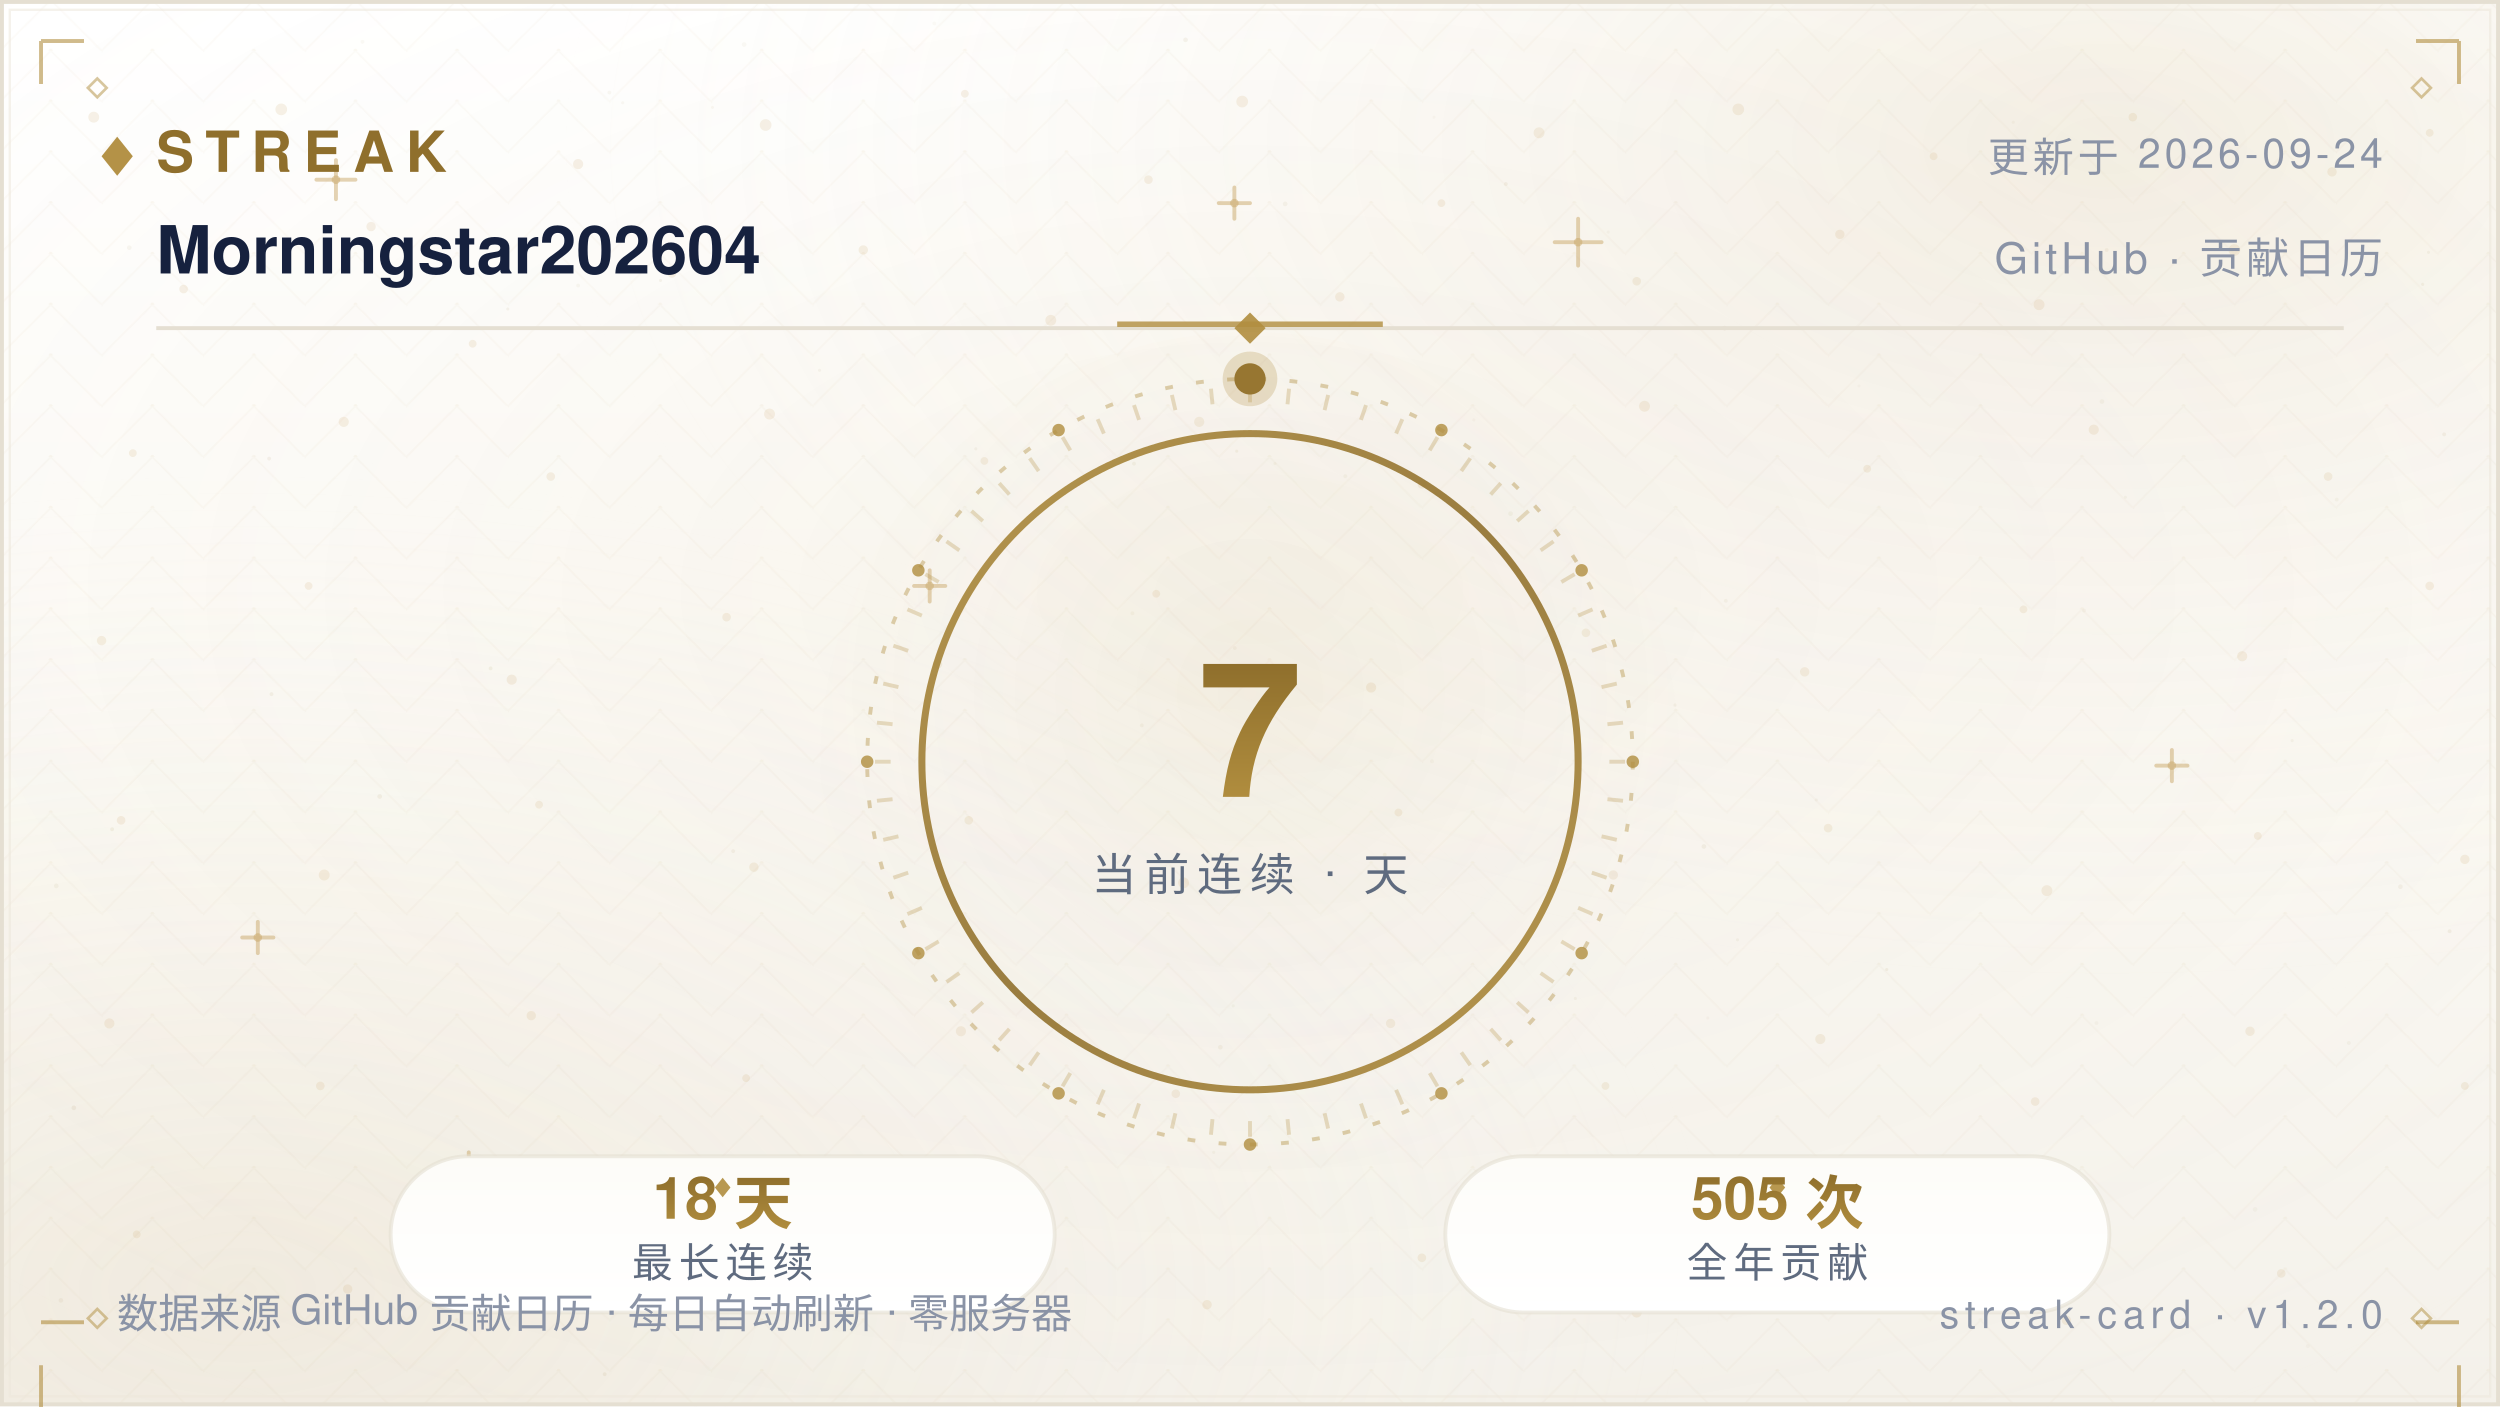
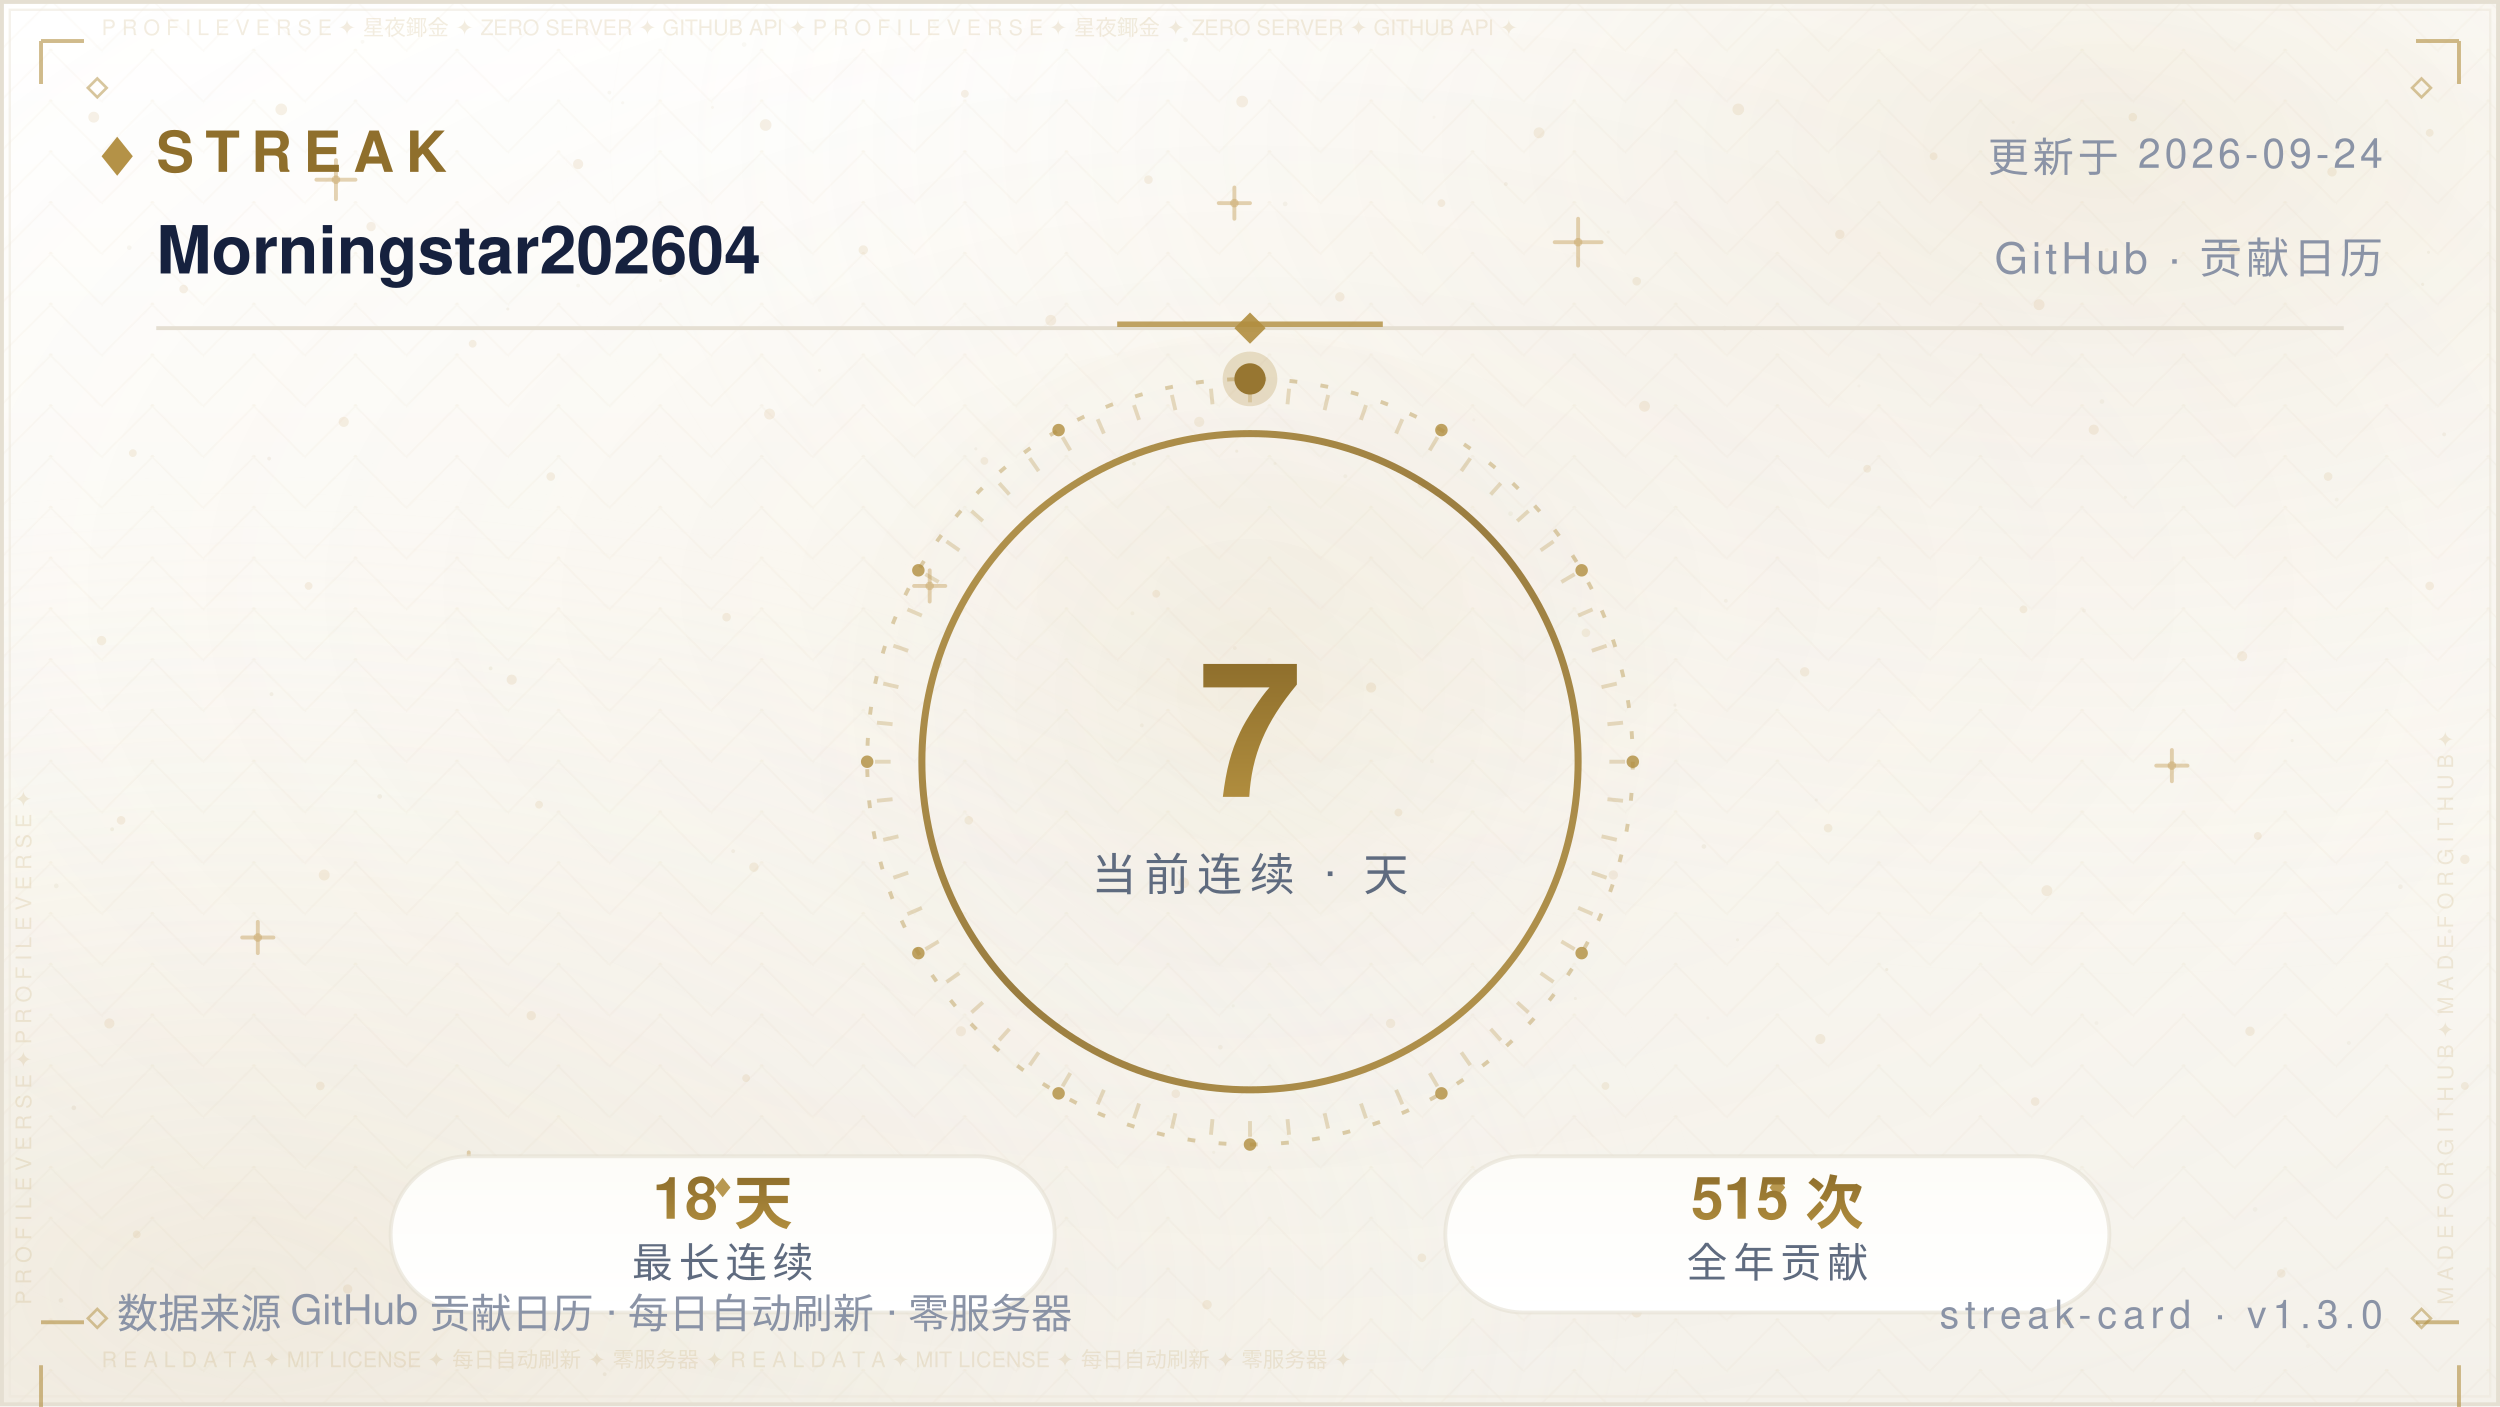
<svg xmlns="http://www.w3.org/2000/svg" width="640" height="360" viewBox="0 0 640 360" role="img" aria-label="Streak — Morningstar202604">
  <defs>
    <linearGradient id="bg" x1="0" y1="0" x2="0" y2="1">
      <stop offset="0" stop-color="#FFFFFF" />
      <stop offset="0.5" stop-color="#FBF9F4" />
      <stop offset="1" stop-color="#F4F1EA" />
    </linearGradient>
    <radialGradient id="nebG" cx="0.84" cy="0.10" r="0.62">
      <stop offset="0" stop-color="#B08D3E" stop-opacity="0.14" />
      <stop offset="1" stop-color="#FFFFFF" stop-opacity="0" />
    </radialGradient>
    <radialGradient id="nebB" cx="0.10" cy="0.92" r="0.60">
      <stop offset="0" stop-color="#DCCBA8" stop-opacity="0.2" />
      <stop offset="1" stop-color="#FFFFFF" stop-opacity="0" />
    </radialGradient>
    <radialGradient id="glow" cx="0.5" cy="0.42" r="0.72">
      <stop offset="0" stop-color="#B08D3E" stop-opacity="0.06" />
      <stop offset="1" stop-color="#FFFFFF" stop-opacity="0" />
    </radialGradient>
    <pattern id="fil1" width="26.0" height="13.0" patternUnits="userSpaceOnUse">
      <path d="M13.0 0 L26.0 13.0 L13.0 26.0 L0 13.0 Z" fill="none" stroke="#B08D3E" stroke-width="0.5" opacity="0.035" />
      <circle cx="13.0" cy="13.0" r="0.55" fill="#B08D3E" opacity="0.056" />
      <circle cx="0" cy="0" r="0.35" fill="#B08D3E" opacity="0.035" />
    </pattern>
  </defs>
  <rect width="640" height="360" fill="url(#bg)" />
  <rect width="640" height="360" fill="url(#nebG)" />
  <rect width="640" height="360" fill="url(#nebB)" />
  <rect width="640" height="360" fill="url(#glow)" />
  <rect width="640" height="360" fill="url(#fil1)" />
  <circle cx="24" cy="30" r="1.4" fill="#C9A86A" opacity="0.16" />
  <circle cx="47" cy="74" r="1.1" fill="#C9A86A" opacity="0.16" />
  <circle cx="72" cy="28" r="1.5" fill="#C9A86A" opacity="0.16" />
  <circle cx="95" cy="58" r="1.2" fill="#C9A86A" opacity="0.16" />
  <circle cx="121" cy="88" r="1" fill="#C9A86A" opacity="0.16" />
  <circle cx="148" cy="42" r="1.3" fill="#C9A86A" opacity="0.16" />
  <circle cx="172" cy="70" r="1.1" fill="#C9A86A" opacity="0.16" />
  <circle cx="196" cy="32" r="1.5" fill="#C9A86A" opacity="0.16" />
  <circle cx="221" cy="64" r="1.2" fill="#C9A86A" opacity="0.16" />
  <circle cx="247" cy="24" r="1" fill="#C9A86A" opacity="0.16" />
  <circle cx="269" cy="82" r="1.4" fill="#C9A86A" opacity="0.16" />
  <circle cx="294" cy="46" r="1.1" fill="#C9A86A" opacity="0.16" />
  <circle cx="318" cy="26" r="1.5" fill="#C9A86A" opacity="0.16" />
  <circle cx="343" cy="76" r="1.2" fill="#C9A86A" opacity="0.16" />
  <circle cx="369" cy="52" r="1" fill="#C9A86A" opacity="0.16" />
  <circle cx="394" cy="34" r="1.4" fill="#C9A86A" opacity="0.16" />
  <circle cx="419" cy="72" r="1.1" fill="#C9A86A" opacity="0.16" />
  <circle cx="445" cy="28" r="1.5" fill="#C9A86A" opacity="0.16" />
  <circle cx="471" cy="60" r="1.2" fill="#C9A86A" opacity="0.16" />
  <circle cx="495" cy="40" r="1" fill="#C9A86A" opacity="0.16" />
  <circle cx="522" cy="78" r="1.4" fill="#C9A86A" opacity="0.16" />
  <circle cx="546" cy="30" r="1.1" fill="#C9A86A" opacity="0.16" />
  <circle cx="572" cy="64" r="1.5" fill="#C9A86A" opacity="0.16" />
  <circle cx="597" cy="44" r="1.2" fill="#C9A86A" opacity="0.16" />
  <circle cx="622" cy="34" r="1" fill="#C9A86A" opacity="0.16" />
  <circle cx="34" cy="116" r="1" fill="#C9A86A" opacity="0.16" />
  <circle cx="88" cy="108" r="1.3" fill="#C9A86A" opacity="0.16" />
  <circle cx="141" cy="122" r="1.1" fill="#C9A86A" opacity="0.16" />
  <circle cx="197" cy="106" r="1.4" fill="#C9A86A" opacity="0.16" />
  <circle cx="252" cy="118" r="1" fill="#C9A86A" opacity="0.16" />
  <circle cx="307" cy="108" r="1.3" fill="#C9A86A" opacity="0.16" />
  <circle cx="364" cy="124" r="1.1" fill="#C9A86A" opacity="0.16" />
  <circle cx="421" cy="104" r="1.4" fill="#C9A86A" opacity="0.16" />
  <circle cx="478" cy="120" r="1" fill="#C9A86A" opacity="0.16" />
  <circle cx="536" cy="110" r="1.3" fill="#C9A86A" opacity="0.16" />
  <circle cx="596" cy="122" r="1.1" fill="#C9A86A" opacity="0.16" />
  <circle cx="26" cy="164" r="1.2" fill="#C9A86A" opacity="0.16" />
  <circle cx="79" cy="150" r="1" fill="#C9A86A" opacity="0.16" />
  <circle cx="131" cy="174" r="1.3" fill="#C9A86A" opacity="0.16" />
  <circle cx="186" cy="158" r="1.1" fill="#C9A86A" opacity="0.16" />
  <circle cx="240" cy="170" r="1.2" fill="#C9A86A" opacity="0.16" />
  <circle cx="296" cy="152" r="1" fill="#C9A86A" opacity="0.16" />
  <circle cx="351" cy="176" r="1.3" fill="#C9A86A" opacity="0.16" />
  <circle cx="406" cy="162" r="1.1" fill="#C9A86A" opacity="0.16" />
  <circle cx="462" cy="172" r="1.2" fill="#C9A86A" opacity="0.16" />
  <circle cx="518" cy="156" r="1" fill="#C9A86A" opacity="0.16" />
  <circle cx="574" cy="168" r="1.3" fill="#C9A86A" opacity="0.16" />
  <circle cx="622" cy="150" r="1.1" fill="#C9A86A" opacity="0.16" />
  <circle cx="31" cy="210" r="1.1" fill="#C9A86A" opacity="0.16" />
  <circle cx="83" cy="224" r="1.4" fill="#C9A86A" opacity="0.16" />
  <circle cx="138" cy="206" r="1" fill="#C9A86A" opacity="0.16" />
  <circle cx="193" cy="222" r="1.2" fill="#C9A86A" opacity="0.16" />
  <circle cx="248" cy="210" r="1.1" fill="#C9A86A" opacity="0.16" />
  <circle cx="303" cy="226" r="1.4" fill="#C9A86A" opacity="0.16" />
  <circle cx="358" cy="208" r="1" fill="#C9A86A" opacity="0.16" />
  <circle cx="413" cy="224" r="1.2" fill="#C9A86A" opacity="0.16" />
  <circle cx="468" cy="212" r="1.1" fill="#C9A86A" opacity="0.16" />
  <circle cx="524" cy="228" r="1.4" fill="#C9A86A" opacity="0.16" />
  <circle cx="578" cy="214" r="1" fill="#C9A86A" opacity="0.16" />
  <circle cx="631" cy="220" r="1.2" fill="#C9A86A" opacity="0.16" />
  <circle cx="28" cy="262" r="1.3" fill="#C9A86A" opacity="0.16" />
  <circle cx="82" cy="278" r="1.1" fill="#C9A86A" opacity="0.16" />
  <circle cx="136" cy="260" r="1.2" fill="#C9A86A" opacity="0.16" />
  <circle cx="191" cy="276" r="1" fill="#C9A86A" opacity="0.16" />
  <circle cx="246" cy="264" r="1.3" fill="#C9A86A" opacity="0.16" />
  <circle cx="301" cy="280" r="1.1" fill="#C9A86A" opacity="0.16" />
  <circle cx="356" cy="262" r="1.2" fill="#C9A86A" opacity="0.16" />
  <circle cx="411" cy="278" r="1" fill="#C9A86A" opacity="0.16" />
  <circle cx="466" cy="266" r="1.3" fill="#C9A86A" opacity="0.16" />
  <circle cx="521" cy="282" r="1.1" fill="#C9A86A" opacity="0.16" />
  <circle cx="576" cy="264" r="1.2" fill="#C9A86A" opacity="0.16" />
  <circle cx="631" cy="278" r="1" fill="#C9A86A" opacity="0.16" />
  <circle cx="35" cy="316" r="1" fill="#C9A86A" opacity="0.16" />
  <circle cx="89" cy="330" r="1.2" fill="#C9A86A" opacity="0.16" />
  <circle cx="144" cy="318" r="1.1" fill="#C9A86A" opacity="0.16" />
  <circle cx="199" cy="332" r="1.3" fill="#C9A86A" opacity="0.16" />
  <circle cx="254" cy="320" r="1" fill="#C9A86A" opacity="0.16" />
  <circle cx="309" cy="334" r="1.2" fill="#C9A86A" opacity="0.16" />
  <circle cx="364" cy="322" r="1.1" fill="#C9A86A" opacity="0.16" />
  <circle cx="419" cy="336" r="1.3" fill="#C9A86A" opacity="0.16" />
  <circle cx="474" cy="324" r="1" fill="#C9A86A" opacity="0.16" />
  <circle cx="529" cy="338" r="1.2" fill="#C9A86A" opacity="0.16" />
  <circle cx="584" cy="326" r="1.1" fill="#C9A86A" opacity="0.16" />
  <path d="M81.0 46.0 H91.0 M86.0 41.0 V51.0" stroke="#C9A86A" stroke-width="1" stroke-linecap="round" opacity="0.5" />
  <circle cx="86.0" cy="46.0" r="1.1" fill="#C9A86A" opacity="0.5" />
  <path d="M234.0 150.0 H242.0 M238.0 146.0 V154.0" stroke="#C9A86A" stroke-width="1" stroke-linecap="round" opacity="0.5" />
  <circle cx="238.0" cy="150.0" r="1.1" fill="#C9A86A" opacity="0.5" />
  <path d="M398.0 62.0 H410.0 M404.0 56.0 V68.0" stroke="#C9A86A" stroke-width="1" stroke-linecap="round" opacity="0.5" />
  <circle cx="404.0" cy="62.0" r="1.1" fill="#C9A86A" opacity="0.5" />
  <path d="M552.0 196.0 H560.0 M556.0 192.0 V200.0" stroke="#C9A86A" stroke-width="1" stroke-linecap="round" opacity="0.5" />
  <circle cx="556.0" cy="196.0" r="1.1" fill="#C9A86A" opacity="0.5" />
  <path d="M115.0 300.0 H125.0 M120.0 295.0 V305.0" stroke="#C9A86A" stroke-width="1" stroke-linecap="round" opacity="0.5" />
  <circle cx="120.0" cy="300.0" r="1.1" fill="#C9A86A" opacity="0.5" />
  <path d="M488.0 330.0 H496.0 M492.0 326.0 V334.0" stroke="#C9A86A" stroke-width="1" stroke-linecap="round" opacity="0.5" />
  <circle cx="492.0" cy="330.0" r="1.1" fill="#C9A86A" opacity="0.5" />
  <path d="M312.0 52.0 H320.0 M316.0 48.0 V56.0" stroke="#C9A86A" stroke-width="1" stroke-linecap="round" opacity="0.5" />
  <circle cx="316.0" cy="52.0" r="1.1" fill="#C9A86A" opacity="0.5" />
  <path d="M62.0 240.0 H70.0 M66.0 236.0 V244.0" stroke="#C9A86A" stroke-width="1" stroke-linecap="round" opacity="0.5" />
  <circle cx="66.0" cy="240.0" r="1.1" fill="#C9A86A" opacity="0.5" />
  <circle cx="15.6" cy="332.9" r="0.6" fill="#8F6F2C" opacity="0.067" />
  <circle cx="97.2" cy="203.9" r="0.6" fill="#8F6F2C" opacity="0.076" />
  <circle cx="538.1" cy="102.8" r="0.6" fill="#8F6F2C" opacity="0.057" />
  <circle cx="344.4" cy="121.9" r="0.5" fill="#8F6F2C" opacity="0.057" />
  <circle cx="159.4" cy="26.3" r="0.4" fill="#8F6F2C" opacity="0.048" />
  <circle cx="28.7" cy="212.3" r="0.5" fill="#8F6F2C" opacity="0.080" />
  <circle cx="209.8" cy="94.8" r="0.4" fill="#8F6F2C" opacity="0.060" />
  <circle cx="316.1" cy="165.9" r="0.5" fill="#8F6F2C" opacity="0.057" />
  <circle cx="590.8" cy="344.6" r="0.5" fill="#8F6F2C" opacity="0.037" />
  <circle cx="539.3" cy="64.0" r="0.5" fill="#8F6F2C" opacity="0.068" />
  <circle cx="385.5" cy="47.1" r="0.5" fill="#8F6F2C" opacity="0.076" />
  <circle cx="292.3" cy="185.7" r="0.5" fill="#8F6F2C" opacity="0.060" />
  <circle cx="536.7" cy="261.9" r="0.5" fill="#8F6F2C" opacity="0.046" />
  <circle cx="377.3" cy="107.5" r="0.4" fill="#8F6F2C" opacity="0.041" />
  <circle cx="92.8" cy="10.7" r="0.5" fill="#8F6F2C" opacity="0.044" />
  <circle cx="354.5" cy="218.8" r="0.5" fill="#8F6F2C" opacity="0.080" />
  <circle cx="310.7" cy="295.0" r="0.4" fill="#8F6F2C" opacity="0.054" />
  <circle cx="601.3" cy="267.0" r="0.5" fill="#8F6F2C" opacity="0.054" />
  <circle cx="18.9" cy="283.6" r="0.6" fill="#8F6F2C" opacity="0.085" />
  <circle cx="312.4" cy="268.1" r="0.6" fill="#8F6F2C" opacity="0.069" />
  <circle cx="239.2" cy="6.0" r="0.5" fill="#8F6F2C" opacity="0.036" />
  <circle cx="436.2" cy="216.7" r="0.6" fill="#8F6F2C" opacity="0.071" />
  <circle cx="329.0" cy="52.2" r="0.6" fill="#8F6F2C" opacity="0.063" />
  <circle cx="625.7" cy="111.2" r="0.5" fill="#8F6F2C" opacity="0.075" />
  <circle cx="428.8" cy="180.5" r="0.4" fill="#8F6F2C" opacity="0.065" />
  <circle cx="169.1" cy="71.8" r="0.4" fill="#8F6F2C" opacity="0.073" />
  <circle cx="586.8" cy="189.6" r="0.4" fill="#8F6F2C" opacity="0.060" />
  <circle cx="598.2" cy="127.9" r="0.5" fill="#8F6F2C" opacity="0.054" />
  <circle cx="289.9" cy="157.0" r="0.5" fill="#8F6F2C" opacity="0.053" />
  <circle cx="315.7" cy="257.5" r="0.4" fill="#8F6F2C" opacity="0.054" />
  <circle cx="154.8" cy="351.8" r="0.5" fill="#8F6F2C" opacity="0.080" />
  <circle cx="411.7" cy="59.4" r="0.4" fill="#8F6F2C" opacity="0.043" />
  <circle cx="465.0" cy="204.8" r="0.4" fill="#8F6F2C" opacity="0.048" />
  <circle cx="533.5" cy="156.3" r="0.5" fill="#8F6F2C" opacity="0.050" />
  <circle cx="621.7" cy="64.6" r="0.4" fill="#8F6F2C" opacity="0.064" />
  <circle cx="14.4" cy="226.8" r="0.6" fill="#8F6F2C" opacity="0.064" />
  <circle cx="68.9" cy="117.4" r="0.5" fill="#8F6F2C" opacity="0.076" />
  <circle cx="182.4" cy="27.5" r="0.4" fill="#8F6F2C" opacity="0.047" />
  <circle cx="125.6" cy="171.1" r="0.5" fill="#8F6F2C" opacity="0.081" />
  <circle cx="367.1" cy="30.0" r="0.4" fill="#8F6F2C" opacity="0.039" />
  <circle cx="441.5" cy="84.0" r="0.6" fill="#8F6F2C" opacity="0.085" />
  <circle cx="69.5" cy="177.7" r="0.5" fill="#8F6F2C" opacity="0.078" />
  <circle cx="627.1" cy="238.4" r="0.5" fill="#8F6F2C" opacity="0.081" />
  <circle cx="620.2" cy="72.8" r="0.4" fill="#8F6F2C" opacity="0.078" />
  <circle cx="508.9" cy="322.2" r="0.4" fill="#8F6F2C" opacity="0.055" />
  <circle cx="403.3" cy="255.6" r="0.4" fill="#8F6F2C" opacity="0.061" />
  <circle cx="381.0" cy="251.6" r="0.5" fill="#8F6F2C" opacity="0.078" />
  <circle cx="33.1" cy="63.4" r="0.6" fill="#8F6F2C" opacity="0.059" />
  <circle cx="249.8" cy="114.9" r="0.4" fill="#8F6F2C" opacity="0.066" />
  <circle cx="434.3" cy="297.1" r="0.4" fill="#8F6F2C" opacity="0.082" />
  <circle cx="437.2" cy="260.6" r="0.4" fill="#8F6F2C" opacity="0.040" />
  <circle cx="577.3" cy="309.6" r="0.6" fill="#8F6F2C" opacity="0.044" />
  <circle cx="366.6" cy="194.9" r="0.5" fill="#8F6F2C" opacity="0.044" />
  <circle cx="444.8" cy="240.6" r="0.4" fill="#8F6F2C" opacity="0.060" />
  <circle cx="316.6" cy="115.5" r="0.4" fill="#8F6F2C" opacity="0.076" />
  <circle cx="148.0" cy="73.1" r="0.5" fill="#8F6F2C" opacity="0.053" />
  <circle cx="326.4" cy="118.7" r="0.4" fill="#8F6F2C" opacity="0.054" />
  <circle cx="515.4" cy="31.3" r="0.4" fill="#8F6F2C" opacity="0.047" />
  <circle cx="182.8" cy="84.2" r="0.4" fill="#8F6F2C" opacity="0.039" />
  <circle cx="475.9" cy="98.8" r="0.4" fill="#8F6F2C" opacity="0.037" />
  <circle cx="441.8" cy="153.8" r="0.5" fill="#8F6F2C" opacity="0.057" />
  <circle cx="386.7" cy="131.5" r="0.6" fill="#8F6F2C" opacity="0.059" />
  <circle cx="303.5" cy="10.2" r="0.6" fill="#8F6F2C" opacity="0.074" />
  <circle cx="544.1" cy="127.3" r="0.4" fill="#8F6F2C" opacity="0.054" />
  <circle cx="156.0" cy="23.7" r="0.5" fill="#8F6F2C" opacity="0.051" />
  <circle cx="614.5" cy="227.0" r="0.6" fill="#8F6F2C" opacity="0.068" />
  <circle cx="397.8" cy="254.4" r="0.4" fill="#8F6F2C" opacity="0.042" />
  <circle cx="190.5" cy="11.4" r="0.6" fill="#8F6F2C" opacity="0.043" />
  <circle cx="483.0" cy="248.2" r="0.4" fill="#8F6F2C" opacity="0.085" />
  <circle cx="187.7" cy="217.9" r="0.5" fill="#8F6F2C" opacity="0.067" />
  <circle cx="290.3" cy="118.7" r="0.5" fill="#8F6F2C" opacity="0.068" />
  <circle cx="130.0" cy="79.1" r="0.4" fill="#8F6F2C" opacity="0.074" />
  <rect x="0.5" y="0.5" width="639" height="359" fill="none" stroke="#E5DFD2" stroke-width="1" />
  <rect x="2.5" y="2.5" width="635" height="355" fill="none" stroke="#EDE7DA" stroke-width="0.6" opacity="0.55" />
+   <text x="26" y="9" font-family="'Segoe UI',Helvetica,Arial,'PingFang SC','Microsoft YaHei',sans-serif" font-size="5.5" fill="#B08D3E" opacity="0.16" textLength="588">P R O F I L E   V E R S E   ✦   星夜鎁金   ✦   ZERO SERVER   ✦   GITHUB API   ✦   P R O F I L E   V E R S E   ✦   星夜鎁金   ✦   ZERO SERVER   ✦   GITHUB API   ✦   </text>
+   <text x="26" y="350" font-family="'Segoe UI',Helvetica,Arial,'PingFang SC','Microsoft YaHei',sans-serif" font-size="5.5" fill="#B08D3E" opacity="0.16" textLength="588">R E A L   D A T A   ✦   MIT LICENSE   ✦   每日自动刷新   ✦   零服务器   ✦   R E A L   D A T A   ✦   MIT LICENSE   ✦   每日自动刷新   ✦   零服务器   ✦   </text>
+   <text x="8" y="334" font-family="'Segoe UI',Helvetica,Arial,'PingFang SC','Microsoft YaHei',sans-serif" font-size="5.5" fill="#B08D3E" opacity="0.16" textLength="308" transform="rotate(-90 8 334)">P R O F I L E   V E R S E   ✦   P R O F I L E   V E R S E   ✦   </text>
+   <text x="628" y="334" font-family="'Segoe UI',Helvetica,Arial,'PingFang SC','Microsoft YaHei',sans-serif" font-size="5.5" fill="#B08D3E" opacity="0.16" textLength="308" transform="rotate(-90 628 334)">M A D E   F O R   G I T H U B   ✦   M A D E   F O R   G I T H U B   ✦   </text>
  <path d="M10.5 10.5 h11 M10.5 10.5 v11" fill="none" stroke="#B08D3E" stroke-width="1" opacity="0.6" />
  <path d="M618.5 10.5 h11 M629.5 10.5 v11" fill="none" stroke="#B08D3E" stroke-width="1" opacity="0.6" />
  <path d="M10.5 338.5 h11 M10.5 349.5 v11" fill="none" stroke="#B08D3E" stroke-width="1" opacity="0.6" />
  <path d="M618.5 338.5 h11 M629.5 349.5 v11" fill="none" stroke="#B08D3E" stroke-width="1" opacity="0.6" />
  <path d="M22.5 22.5 l2.4 -2.4 l2.4 2.4 l-2.4 2.4 z" fill="none" stroke="#B08D3E" stroke-width="0.7" opacity="0.5" />
  <path d="M617.5 22.5 l2.4 -2.4 l2.4 2.4 l-2.4 2.4 z" fill="none" stroke="#B08D3E" stroke-width="0.7" opacity="0.5" />
  <path d="M22.5 337.5 l2.4 -2.4 l2.4 2.4 l-2.4 2.4 z" fill="none" stroke="#B08D3E" stroke-width="0.7" opacity="0.5" />
  <path d="M617.5 337.5 l2.4 -2.4 l2.4 2.4 l-2.4 2.4 z" fill="none" stroke="#B08D3E" stroke-width="0.7" opacity="0.5" />
  <defs>
    <linearGradient id="gtsk" x1="0" y1="0" x2="0" y2="1">
      <stop offset="0" stop-color="#8F6F2C" />
      <stop offset="1" stop-color="#B08D3E" />
    </linearGradient>
    <linearGradient id="grk" x1="0" y1="0" x2="1" y2="1">
      <stop offset="0" stop-color="#B08D3E" />
      <stop offset="0.5" stop-color="#8F6F2C" />
      <stop offset="1" stop-color="#B08D3E" />
    </linearGradient>
    <linearGradient id="ppanel" x1="0" y1="0" x2="0" y2="1">
      <stop offset="0" stop-color="#FDFCF8" />
      <stop offset="1" stop-color="#FFFFFF" />
    </linearGradient>
  </defs>
  <path d="M26 40 l4 -5 l4 5 l-4 5 z" fill="#B08D3E" opacity="0.95" />
  <text x="40" y="44" font-family="'Segoe UI',Helvetica,Arial,'PingFang SC','Microsoft YaHei',sans-serif" font-size="14.5" font-weight="700" letter-spacing="3" fill="#8F6F2C">STREAK</text>
  <text x="610" y="44" text-anchor="end" font-family="'Segoe UI',Helvetica,Arial,'PingFang SC','Microsoft YaHei',sans-serif" font-size="10.5" letter-spacing="1" fill="#8A93A6">更新于 2026-09-24</text>
  <text x="40" y="70" font-family="'Segoe UI',Helvetica,Arial,'PingFang SC','Microsoft YaHei',sans-serif" font-size="17" font-weight="600" fill="#16213E">Morningstar202604</text>
  <text x="610" y="70" text-anchor="end" font-family="'Segoe UI',Helvetica,Arial,'PingFang SC','Microsoft YaHei',sans-serif" font-size="11" letter-spacing="1" fill="#8A93A6">GitHub · 贡献日历</text>
  <line x1="40" y1="84" x2="600" y2="84" stroke="#E5DFD2" stroke-width="1" />
  <line x1="286" y1="83" x2="354" y2="83" stroke="#B08D3E" stroke-width="1.4" opacity="0.8" />
  <path d="M320 80 l4 4 l-4 4 l-4 -4 z" fill="#B08D3E" opacity="0.9" />
  <circle cx="320" cy="195" r="110" fill="url(#glow)" />
  <circle cx="320" cy="195" r="84" fill="none" stroke="url(#grk)" stroke-opacity="0.9" stroke-width="1.8" />
  <circle cx="320" cy="195" r="98" fill="none" stroke="#B08D3E" stroke-opacity="0.4" stroke-dasharray="2 6" />
  <circle cx="418.0" cy="195.0" r="1.6" fill="#B08D3E" opacity="0.8" />
  <circle cx="404.9" cy="244.0" r="1.6" fill="#B08D3E" opacity="0.8" />
  <circle cx="369.0" cy="279.9" r="1.6" fill="#B08D3E" opacity="0.8" />
  <circle cx="320.0" cy="293.0" r="1.6" fill="#B08D3E" opacity="0.8" />
  <circle cx="271.0" cy="279.9" r="1.6" fill="#B08D3E" opacity="0.8" />
  <circle cx="235.1" cy="244.0" r="1.6" fill="#B08D3E" opacity="0.8" />
  <circle cx="222.0" cy="195.0" r="1.6" fill="#B08D3E" opacity="0.8" />
  <circle cx="235.1" cy="146.0" r="1.6" fill="#B08D3E" opacity="0.8" />
  <circle cx="271.0" cy="110.1" r="1.6" fill="#B08D3E" opacity="0.8" />
  <circle cx="320.0" cy="97.0" r="1.6" fill="#B08D3E" opacity="0.8" />
  <circle cx="369.0" cy="110.1" r="1.6" fill="#B08D3E" opacity="0.8" />
  <circle cx="404.9" cy="146.0" r="1.6" fill="#B08D3E" opacity="0.8" />
  <line x1="412.0" y1="195.0" x2="416.0" y2="195.0" stroke="#B08D3E" stroke-width="1" opacity="0.28" />
  <line x1="411.5" y1="204.6" x2="415.5" y2="205.0" stroke="#B08D3E" stroke-width="1" opacity="0.28" />
  <line x1="410.0" y1="214.1" x2="413.9" y2="215.0" stroke="#B08D3E" stroke-width="1" opacity="0.28" />
  <line x1="407.5" y1="223.4" x2="411.3" y2="224.7" stroke="#B08D3E" stroke-width="1" opacity="0.28" />
  <line x1="404.0" y1="232.4" x2="407.7" y2="234.0" stroke="#B08D3E" stroke-width="1" opacity="0.28" />
  <line x1="399.7" y1="241.0" x2="403.1" y2="243.0" stroke="#B08D3E" stroke-width="1" opacity="0.28" />
  <line x1="394.4" y1="249.1" x2="397.7" y2="251.4" stroke="#B08D3E" stroke-width="1" opacity="0.28" />
  <line x1="388.4" y1="256.6" x2="391.3" y2="259.2" stroke="#B08D3E" stroke-width="1" opacity="0.28" />
  <line x1="381.6" y1="263.4" x2="384.2" y2="266.3" stroke="#B08D3E" stroke-width="1" opacity="0.28" />
  <line x1="374.1" y1="269.4" x2="376.4" y2="272.7" stroke="#B08D3E" stroke-width="1" opacity="0.28" />
  <line x1="366.0" y1="274.7" x2="368.0" y2="278.1" stroke="#B08D3E" stroke-width="1" opacity="0.28" />
  <line x1="357.4" y1="279.0" x2="359.0" y2="282.7" stroke="#B08D3E" stroke-width="1" opacity="0.28" />
  <line x1="348.4" y1="282.5" x2="349.7" y2="286.3" stroke="#B08D3E" stroke-width="1" opacity="0.28" />
  <line x1="339.1" y1="285.0" x2="340.0" y2="288.9" stroke="#B08D3E" stroke-width="1" opacity="0.28" />
  <line x1="329.6" y1="286.5" x2="330.0" y2="290.5" stroke="#B08D3E" stroke-width="1" opacity="0.28" />
  <line x1="320.0" y1="287.0" x2="320.0" y2="291.0" stroke="#B08D3E" stroke-width="1" opacity="0.28" />
  <line x1="310.4" y1="286.5" x2="310.0" y2="290.5" stroke="#B08D3E" stroke-width="1" opacity="0.28" />
  <line x1="300.9" y1="285.0" x2="300.0" y2="288.9" stroke="#B08D3E" stroke-width="1" opacity="0.28" />
  <line x1="291.6" y1="282.5" x2="290.3" y2="286.3" stroke="#B08D3E" stroke-width="1" opacity="0.28" />
  <line x1="282.6" y1="279.0" x2="281.0" y2="282.7" stroke="#B08D3E" stroke-width="1" opacity="0.28" />
  <line x1="274.0" y1="274.7" x2="272.0" y2="278.1" stroke="#B08D3E" stroke-width="1" opacity="0.28" />
  <line x1="265.9" y1="269.4" x2="263.6" y2="272.7" stroke="#B08D3E" stroke-width="1" opacity="0.28" />
  <line x1="258.4" y1="263.4" x2="255.8" y2="266.3" stroke="#B08D3E" stroke-width="1" opacity="0.28" />
  <line x1="251.6" y1="256.6" x2="248.7" y2="259.2" stroke="#B08D3E" stroke-width="1" opacity="0.28" />
  <line x1="245.6" y1="249.1" x2="242.3" y2="251.4" stroke="#B08D3E" stroke-width="1" opacity="0.28" />
  <line x1="240.3" y1="241.0" x2="236.9" y2="243.0" stroke="#B08D3E" stroke-width="1" opacity="0.28" />
  <line x1="236.0" y1="232.4" x2="232.3" y2="234.0" stroke="#B08D3E" stroke-width="1" opacity="0.28" />
  <line x1="232.5" y1="223.4" x2="228.7" y2="224.7" stroke="#B08D3E" stroke-width="1" opacity="0.28" />
  <line x1="230.0" y1="214.1" x2="226.1" y2="215.0" stroke="#B08D3E" stroke-width="1" opacity="0.28" />
  <line x1="228.5" y1="204.6" x2="224.5" y2="205.0" stroke="#B08D3E" stroke-width="1" opacity="0.28" />
  <line x1="228.0" y1="195.0" x2="224.0" y2="195.0" stroke="#B08D3E" stroke-width="1" opacity="0.28" />
  <line x1="228.5" y1="185.4" x2="224.5" y2="185.0" stroke="#B08D3E" stroke-width="1" opacity="0.28" />
  <line x1="230.0" y1="175.9" x2="226.1" y2="175.0" stroke="#B08D3E" stroke-width="1" opacity="0.28" />
  <line x1="232.5" y1="166.6" x2="228.7" y2="165.3" stroke="#B08D3E" stroke-width="1" opacity="0.28" />
  <line x1="236.0" y1="157.6" x2="232.3" y2="156.0" stroke="#B08D3E" stroke-width="1" opacity="0.28" />
  <line x1="240.3" y1="149.0" x2="236.9" y2="147.0" stroke="#B08D3E" stroke-width="1" opacity="0.28" />
  <line x1="245.6" y1="140.9" x2="242.3" y2="138.6" stroke="#B08D3E" stroke-width="1" opacity="0.28" />
  <line x1="251.6" y1="133.4" x2="248.7" y2="130.8" stroke="#B08D3E" stroke-width="1" opacity="0.28" />
  <line x1="258.4" y1="126.6" x2="255.8" y2="123.7" stroke="#B08D3E" stroke-width="1" opacity="0.28" />
  <line x1="265.9" y1="120.6" x2="263.6" y2="117.3" stroke="#B08D3E" stroke-width="1" opacity="0.28" />
  <line x1="274.0" y1="115.3" x2="272.0" y2="111.9" stroke="#B08D3E" stroke-width="1" opacity="0.28" />
  <line x1="282.6" y1="111.0" x2="281.0" y2="107.3" stroke="#B08D3E" stroke-width="1" opacity="0.28" />
  <line x1="291.6" y1="107.5" x2="290.3" y2="103.7" stroke="#B08D3E" stroke-width="1" opacity="0.28" />
  <line x1="300.9" y1="105.0" x2="300.0" y2="101.1" stroke="#B08D3E" stroke-width="1" opacity="0.28" />
  <line x1="310.4" y1="103.5" x2="310.0" y2="99.5" stroke="#B08D3E" stroke-width="1" opacity="0.28" />
  <line x1="320.0" y1="103.0" x2="320.0" y2="99.0" stroke="#B08D3E" stroke-width="1" opacity="0.28" />
  <line x1="329.6" y1="103.5" x2="330.0" y2="99.5" stroke="#B08D3E" stroke-width="1" opacity="0.28" />
  <line x1="339.1" y1="105.0" x2="340.0" y2="101.1" stroke="#B08D3E" stroke-width="1" opacity="0.28" />
  <line x1="348.4" y1="107.5" x2="349.7" y2="103.7" stroke="#B08D3E" stroke-width="1" opacity="0.28" />
  <line x1="357.4" y1="111.0" x2="359.0" y2="107.3" stroke="#B08D3E" stroke-width="1" opacity="0.28" />
  <line x1="366.0" y1="115.3" x2="368.0" y2="111.9" stroke="#B08D3E" stroke-width="1" opacity="0.28" />
  <line x1="374.1" y1="120.6" x2="376.4" y2="117.3" stroke="#B08D3E" stroke-width="1" opacity="0.28" />
  <line x1="381.6" y1="126.6" x2="384.2" y2="123.7" stroke="#B08D3E" stroke-width="1" opacity="0.28" />
  <line x1="388.4" y1="133.4" x2="391.3" y2="130.8" stroke="#B08D3E" stroke-width="1" opacity="0.28" />
  <line x1="394.4" y1="140.9" x2="397.7" y2="138.6" stroke="#B08D3E" stroke-width="1" opacity="0.28" />
  <line x1="399.7" y1="149.0" x2="403.1" y2="147.0" stroke="#B08D3E" stroke-width="1" opacity="0.28" />
  <line x1="404.0" y1="157.6" x2="407.7" y2="156.0" stroke="#B08D3E" stroke-width="1" opacity="0.28" />
  <line x1="407.5" y1="166.6" x2="411.3" y2="165.3" stroke="#B08D3E" stroke-width="1" opacity="0.28" />
  <line x1="410.0" y1="175.9" x2="413.9" y2="175.0" stroke="#B08D3E" stroke-width="1" opacity="0.28" />
  <line x1="411.5" y1="185.4" x2="415.5" y2="185.0" stroke="#B08D3E" stroke-width="1" opacity="0.28" />
  <circle cx="320" cy="97" r="4" fill="#8F6F2C" />
  <circle cx="320" cy="97" r="7" fill="#B08D3E" opacity="0.25" />
  <text x="320" y="204" text-anchor="middle" font-family="'Segoe UI',Helvetica,Arial,'PingFang SC','Microsoft YaHei',sans-serif" font-size="48" font-weight="600" fill="url(#gtsk)">7</text>
  <text x="320" y="228" text-anchor="middle" font-family="'Segoe UI',Helvetica,Arial,'PingFang SC','Microsoft YaHei',sans-serif" font-size="11.5" letter-spacing="2" fill="#5F6B7F">当前连续 · 天</text>
  <rect x="100" y="296" width="170" height="40" rx="20" fill="url(#ppanel)" stroke="#E5DFD2" stroke-opacity="0.6" />
  <path d="M183 304 l2 -2.5 l2 2.5 l-2 2.5 z" fill="#B08D3E" opacity="0.9" />
  <text x="185" y="312" text-anchor="middle" font-family="'Segoe UI',Helvetica,Arial,'PingFang SC','Microsoft YaHei',sans-serif" font-size="15" font-weight="600" fill="url(#gtsk)">18 天</text>
  <text x="185" y="327" text-anchor="middle" font-family="'Segoe UI',Helvetica,Arial,'PingFang SC','Microsoft YaHei',sans-serif" font-size="10.5" letter-spacing="1.5" fill="#5F6B7F">最长连续</text>
  <rect x="370" y="296" width="170" height="40" rx="20" fill="url(#ppanel)" stroke="#E5DFD2" stroke-opacity="0.6" />
  <path d="M453 304 l2 -2.5 l2 2.5 l-2 2.5 z" fill="#B08D3E" opacity="0.9" />
-   <text x="455" y="312" text-anchor="middle" font-family="'Segoe UI',Helvetica,Arial,'PingFang SC','Microsoft YaHei',sans-serif" font-size="15" font-weight="600" fill="url(#gtsk)">505 次</text>
+   <text x="455" y="312" text-anchor="middle" font-family="'Segoe UI',Helvetica,Arial,'PingFang SC','Microsoft YaHei',sans-serif" font-size="15" font-weight="600" fill="url(#gtsk)">515 次</text>
  <text x="455" y="327" text-anchor="middle" font-family="'Segoe UI',Helvetica,Arial,'PingFang SC','Microsoft YaHei',sans-serif" font-size="10.5" letter-spacing="1.5" fill="#5F6B7F">全年贡献</text>
  <text x="30" y="340" font-family="'Segoe UI',Helvetica,Arial,'PingFang SC','Microsoft YaHei',sans-serif" font-size="10.5" fill="#8A93A6">数据来源 GitHub 贡献日历 · 每日自动刷新 · 零服务器</text>
-   <text x="610" y="340" text-anchor="end" font-family="'Segoe UI',Helvetica,Arial,'PingFang SC','Microsoft YaHei',sans-serif" font-size="10" letter-spacing="1.5" fill="#8A93A6">streak-card · v1.2.0</text>
+   <text x="610" y="340" text-anchor="end" font-family="'Segoe UI',Helvetica,Arial,'PingFang SC','Microsoft YaHei',sans-serif" font-size="10" letter-spacing="1.5" fill="#8A93A6">streak-card · v1.3.0</text>
</svg>
